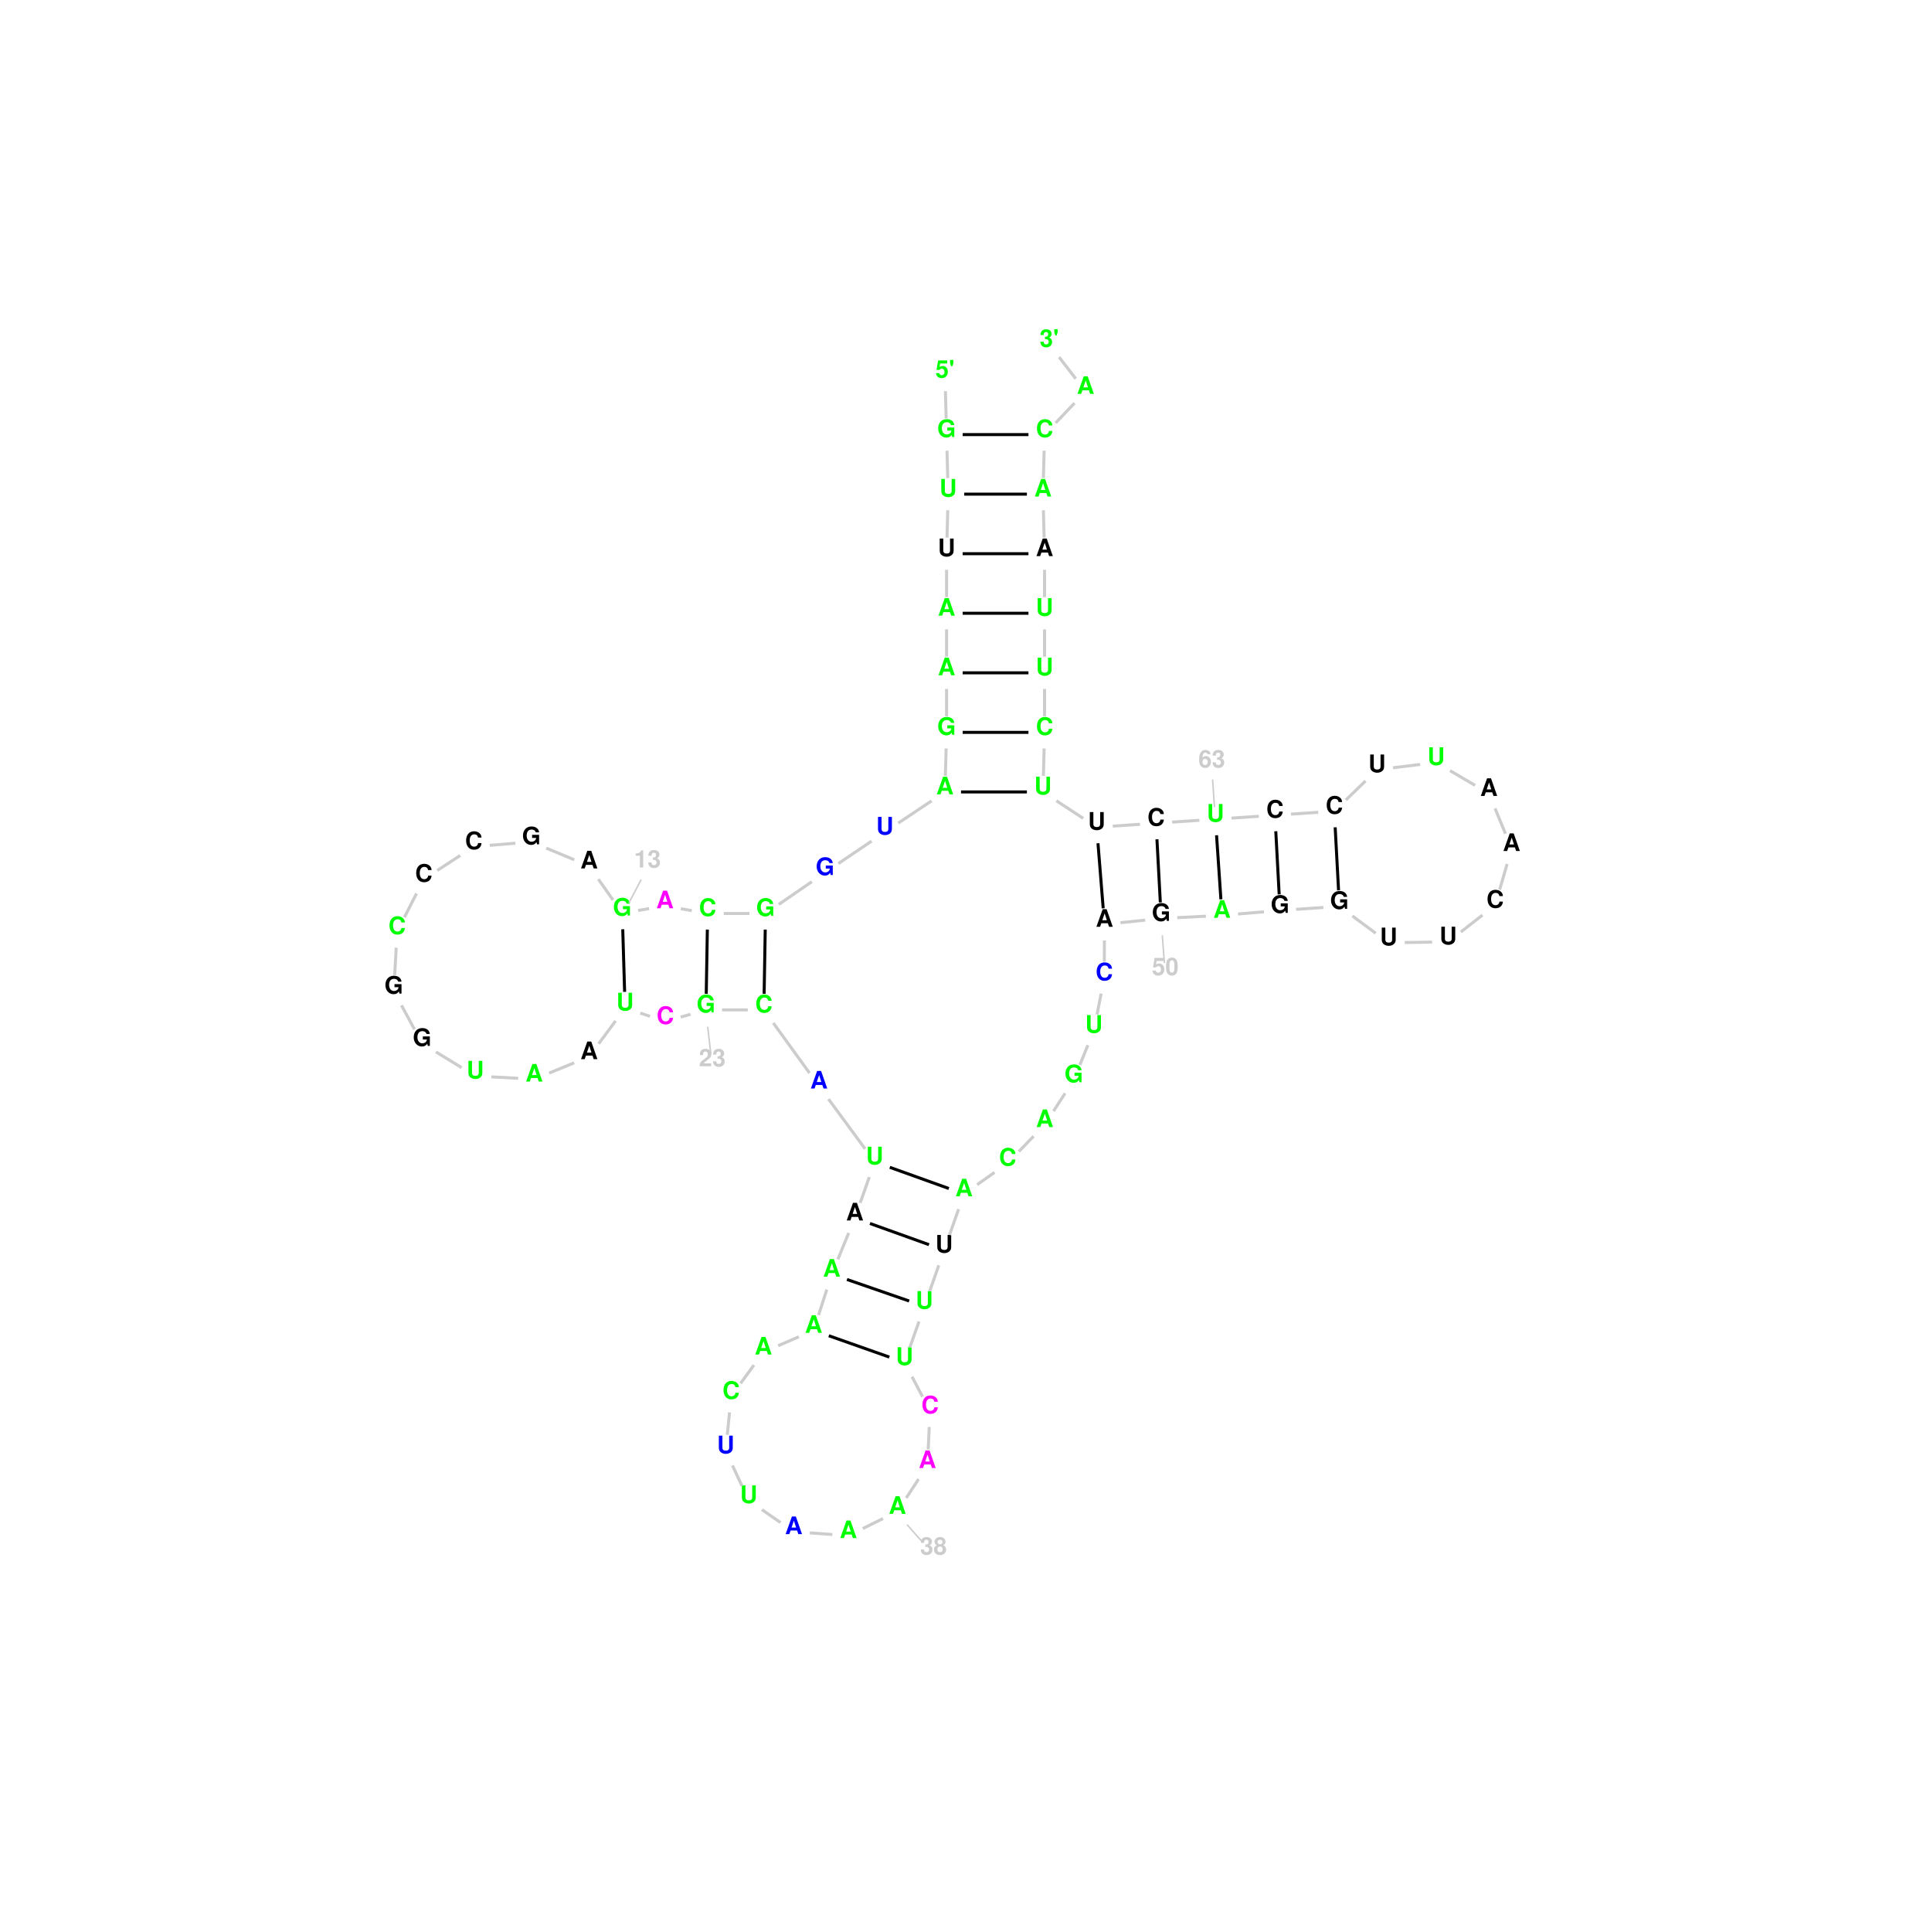
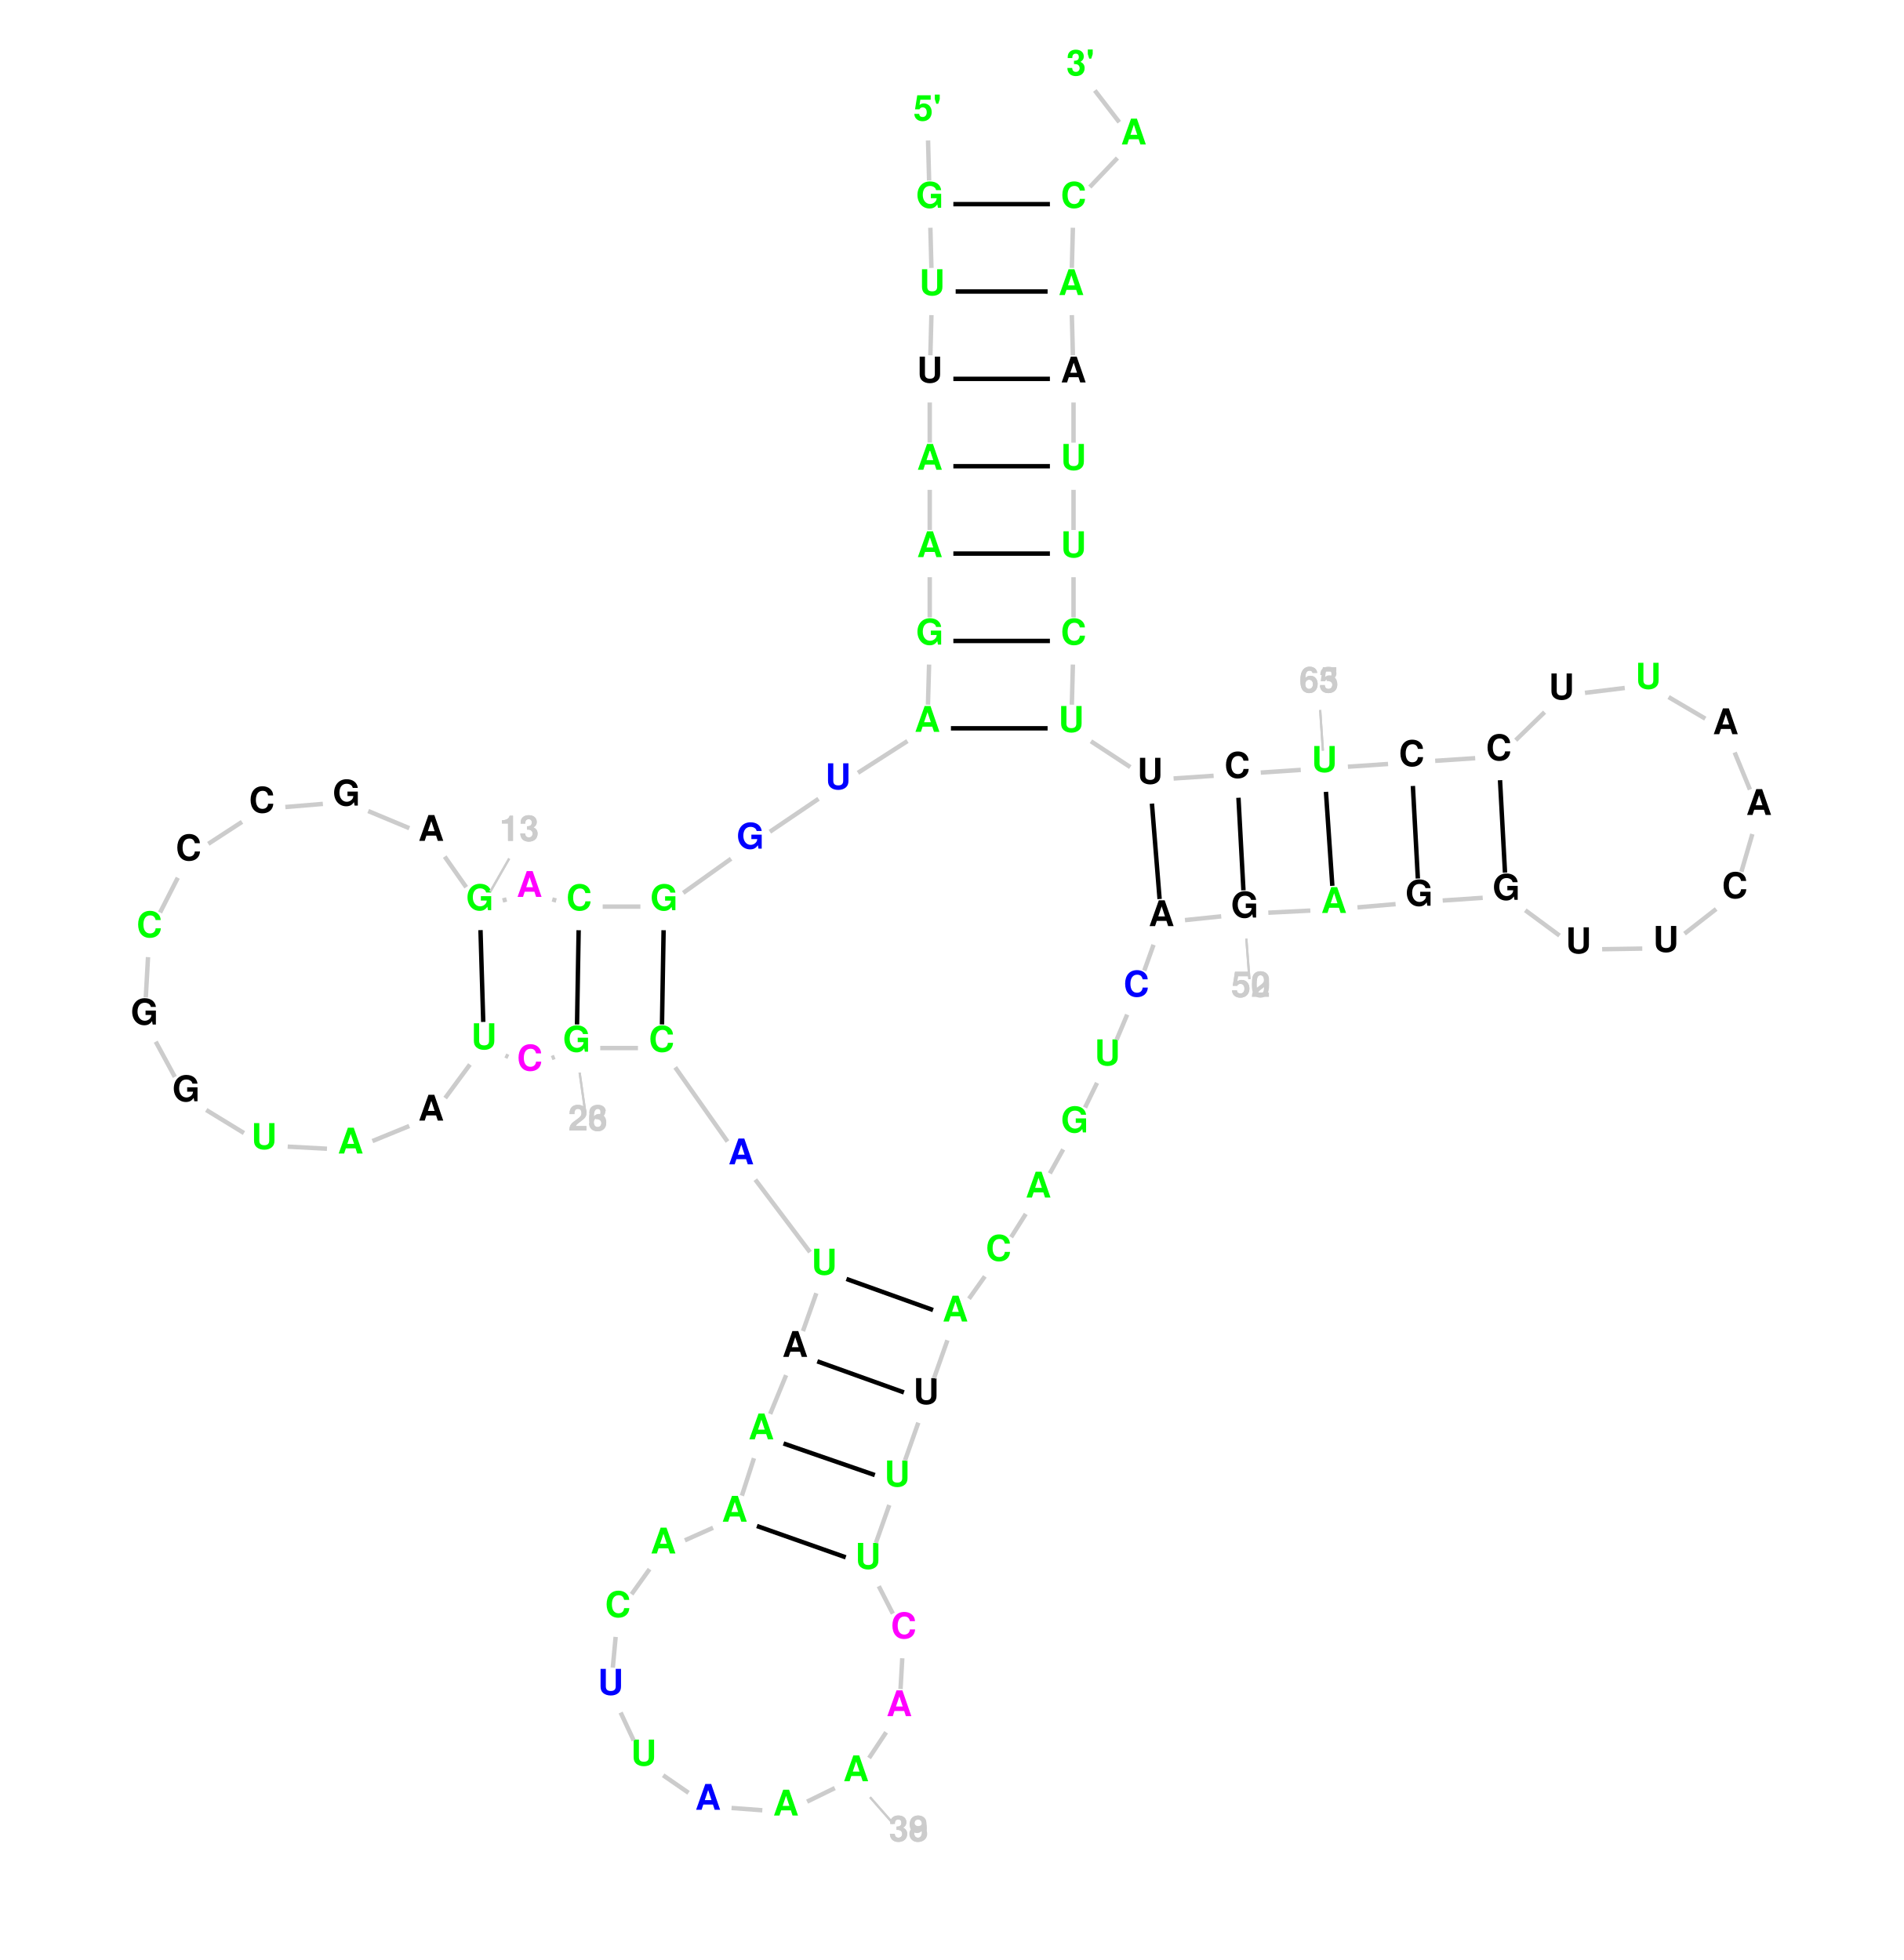
- <svg xmlns="http://www.w3.org/2000/svg" width="241.928" height="245.244" style="font-size: 3.065px; font-weight: bold; font-family: Helvetica; ">
+ <svg xmlns="http://www.w3.org/2000/svg" width="658.713" height="678.453">
  <g>
    <style type="text/css">


- text.red {fill: rgb(255, 0, 255); }
- text.green {fill: rgb(0, 255, 0); }
- text.blue {fill: rgb(0, 0, 255); }
- text.black {fill: rgb(0, 0, 0); }
- text.gray {fill: rgb(204, 204, 204); }
- text.brown {fill: rgb(211.65, 104.55, 30.6); }
- text {fill: rgb(0, 0, 0); text-anchor: middle; alignment-baseline: middle; }
circle.red {stroke: rgb(255, 0, 255); fill: none; }
circle.green {stroke: rgb(0, 255, 0); fill: none; }
circle.blue {stroke: rgb(0, 0, 255); fill: none; }
circle.black {stroke: rgb(0, 0, 0); fill: none; }
circle.gray {stroke: rgb(204, 204, 204); fill: none; }
circle.brown {stroke: rgb(211.65, 104.55, 30.6); fill: none; }
- line.red {stroke: rgb(255, 0, 255); stroke-width: 0.383; }
- line.green {stroke: rgb(0, 255, 0); stroke-width: 0.383; }
- line.blue {stroke: rgb(0, 0, 255); stroke-width: 0.383; }
- line.black {stroke: rgb(0, 0, 0); stroke-width: 0.383; }
- line.gray {stroke: rgb(204, 204, 204); stroke-width: 0.383; }
- line.brown {stroke: rgb(211.65, 104.55, 30.6); stroke-width: 0.383; }
+ line.red {stroke: rgb(255, 0, 255); stroke-width: 1.532; }
+ line.green {stroke: rgb(0, 255, 0); stroke-width: 1.532; }
+ line.blue {stroke: rgb(0, 0, 255); stroke-width: 1.532; }
+ line.black {stroke: rgb(0, 0, 0); stroke-width: 1.532; }
+ line.gray {stroke: rgb(204, 204, 204); stroke-width: 1.532; }
+ line.brown {stroke: rgb(211.65, 104.55, 30.6); stroke-width: 1.532; }
line {stroke: rgb(0, 0, 0); }
- text.numbering-label {fill: rgb(204, 204, 204);}
- line.numbering-line {stroke: rgb(204, 204, 204); stroke-width: 0.192;}
- line.predicted {stroke: rgb(0, 0, 0); stroke-dasharray: 2}
- .sequential {visibility:hidden}
- polyline {fill:none; stroke-linejoin:round; }
- .pseudoknot_segment1 {stroke-linecap:round; stroke-opacity: 0.4; stroke-width:3.065px}
- .pseudoknot_segment2 {stroke-linecap:round; stroke-opacity: 0.4; stroke-width:3.065px}
- .pseudoknot_connection {stroke-linecap:round; stroke-opacity: 0.2; stroke-width:1.5}
+ text.red {fill: rgb(255, 0, 255); font-size: 12.26px; font-weight: bold; font-family: Helvetica; }
+ text.green {fill: rgb(0, 255, 0); font-size: 12.26px; font-weight: bold; font-family: Helvetica; }
+ text.blue {fill: rgb(0, 0, 255); font-size: 12.26px; font-weight: bold; font-family: Helvetica; }
+ text.black {fill: rgb(0, 0, 0); font-size: 12.26px; font-weight: bold; font-family: Helvetica; }
+ text.gray {fill: rgb(204, 204, 204); font-size: 12.26px; font-weight: bold; font-family: Helvetica; }
+ text.brown {fill: rgb(211.65, 104.55, 30.6); font-size: 12.26px; font-weight: bold; font-family: Helvetica; }
+ text {fill: rgb(0, 0, 0); font-size: 12.26px; font-weight: bold; font-family: Helvetica; text-anchor: middle; alignment-baseline: middle; }
+ 
+ .pseudoknot_connection{stroke-linecap: round; stroke-opacity: 0.2; stroke-width: 1.5; }
+ .pseudoknot_segment1{stroke-linecap: round; stroke-opacity: 0.4; stroke-width: 12.26; }
+ .pseudoknot_segment2{stroke-linecap: round; stroke-opacity: 0.4; stroke-width: 12.26; }
+ line.numbering-line{stroke: rgb(204, 204, 204); stroke-width: 0.766; }
+ line.predicted{stroke: rgb(0, 0, 0); stroke-dasharray: 2; }
+ polyline{fill: none; stroke-linejoin: round; }
+ sequential{visibility: hidden; }
+ text.numbering-label{fill: rgb(204, 204, 204); }

</style>
  </g>
  <g>
-     <text x="119.988" y="47.921" class="green">5'</text>
-   </g>
-   <g>
-     <text x="120.188" y="55.473" class="green">G</text>
-   </g>
-   <g>
-     <line x1="122.231" y1="55.166" x2="130.585" y2="55.166" class="black" />
-   </g>
-   <g>
-     <text x="120.388" y="63.033" class="green">U</text>
-   </g>
-   <g>
-     <line x1="122.431" y1="62.726" x2="130.385" y2="62.726" class="black" />
-   </g>
-   <g>
-     <text x="120.188" y="70.593" class="black">U</text>
-   </g>
-   <g>
-     <line x1="122.231" y1="70.286" x2="130.585" y2="70.286" class="black" />
-   </g>
-   <g>
-     <text x="120.188" y="78.153" class="green">A</text>
-   </g>
-   <g>
-     <line x1="122.231" y1="77.846" x2="130.585" y2="77.846" class="black" />
-   </g>
-   <g>
-     <text x="120.188" y="85.713" class="green">A</text>
-   </g>
-   <g>
-     <line x1="122.231" y1="85.406" x2="130.585" y2="85.406" class="black" />
-   </g>
-   <g>
-     <text x="120.188" y="93.273" class="green">G</text>
-   </g>
-   <g>
-     <line x1="122.231" y1="92.966" x2="130.585" y2="92.966" class="black" />
-   </g>
-   <g>
-     <text x="119.978" y="100.833" class="green">A</text>
-   </g>
-   <g>
-     <line x1="122.021" y1="100.526" x2="130.385" y2="100.526" class="black" />
-   </g>
-   <g>
-     <text x="112.353" y="105.929" class="blue">U</text>
-   </g>
-   <g>
-     <text x="104.759" y="111.072" class="blue">G</text>
-   </g>
-   <g>
-     <text x="97.198" y="116.263" class="green">G</text>
-   </g>
-   <g>
-     <line x1="97.163" y1="117.999" x2="97.023" y2="126.153" class="black" />
-   </g>
-   <g>
-     <text x="89.848" y="116.263" class="green">C</text>
-   </g>
-   <g>
-     <line x1="89.813" y1="117.999" x2="89.673" y2="126.153" class="black" />
-   </g>
-   <g>
-     <text x="84.432" y="115.294" class="red">A</text>
-   </g>
-   <g>
-     <text x="79.01" y="116.224" class="green">G</text>
-   </g>
-   <g>
-     <line x1="79.071" y1="117.96" x2="79.309" y2="125.905" class="black" />
-   </g>
-   <g>
-     <text x="82.217" y="110.119" class="numbering-label sequential">13</text>
-   </g>
-   <g>
-     <text x="82.217" y="110.119" class="numbering-label template">13</text>
-   </g>
-   <g>
-     <line x1="79.865" y1="114.596" x2="81.412" y2="111.651" class="numbering-line sequential" />
-   </g>
-   <g>
-     <line x1="79.865" y1="114.596" x2="81.412" y2="111.651" class="numbering-line template" />
-   </g>
-   <g>
-     <text x="74.8" y="110.234" class="black">A</text>
-   </g>
-   <g>
-     <text x="67.47" y="107.174" class="black">G</text>
-   </g>
-   <g>
-     <text x="60.15" y="107.784" class="black">C</text>
-   </g>
-   <g>
-     <text x="53.81" y="111.914" class="black">C</text>
-   </g>
-   <g>
-     <text x="50.42" y="118.564" class="green">C</text>
-   </g>
-   <g>
-     <text x="50" y="126.124" class="black">G</text>
-   </g>
-   <g>
-     <text x="53.6" y="132.764" class="black">G</text>
-   </g>
-   <g>
-     <text x="60.35" y="136.894" class="green">U</text>
-   </g>
-   <g>
-     <text x="67.83" y="137.294" class="green">A</text>
-   </g>
-   <g>
-     <text x="74.8" y="134.444" class="black">A</text>
-   </g>
-   <g>
-     <text x="79.37" y="128.254" class="green">U</text>
-   </g>
-   <g>
-     <text x="84.465" y="129.967" class="red">C</text>
-   </g>
-   <g>
-     <text x="89.638" y="128.503" class="green">G</text>
-   </g>
-   <g>
-     <text x="90.439" y="135.352" class="numbering-label sequential">26</text>
-   </g>
-   <g>
-     <text x="90.439" y="135.352" class="numbering-label template">23</text>
-   </g>
-   <g>
-     <line x1="89.852" y1="130.329" x2="90.26" y2="133.82" class="numbering-line sequential" />
-   </g>
-   <g>
-     <line x1="89.852" y1="130.329" x2="90.26" y2="133.82" class="numbering-line template" />
-   </g>
-   <g>
-     <text x="96.988" y="128.503" class="green">C</text>
-   </g>
-   <g>
-     <text x="103.984" y="138.176" class="blue">A</text>
-   </g>
-   <g>
-     <text x="111.058" y="147.793" class="green">U</text>
-   </g>
-   <g>
-     <line x1="112.981" y1="148.176" x2="120.475" y2="150.866" class="black" />
-   </g>
-   <g>
-     <text x="108.538" y="154.923" class="black">A</text>
-   </g>
-   <g>
-     <line x1="110.461" y1="155.306" x2="117.955" y2="157.996" class="black" />
-   </g>
-   <g>
-     <text x="105.608" y="162.053" class="green">A</text>
-   </g>
-   <g>
-     <line x1="107.539" y1="162.414" x2="115.437" y2="165.148" class="black" />
-   </g>
-   <g>
-     <text x="103.308" y="169.183" class="green">A</text>
-   </g>
-   <g>
-     <line x1="105.235" y1="169.556" x2="112.921" y2="172.267" class="black" />
-   </g>
-   <g>
-     <text x="96.928" y="171.942" class="green">A</text>
-   </g>
-   <g>
-     <text x="92.829" y="177.556" class="green">C</text>
-   </g>
-   <g>
-     <text x="92.146" y="184.474" class="blue">U</text>
-   </g>
-   <g>
-     <text x="95.066" y="190.782" class="green">U</text>
-   </g>
-   <g>
-     <text x="100.783" y="194.736" class="blue">A</text>
-   </g>
-   <g>
-     <text x="107.716" y="195.244" class="green">A</text>
-   </g>
-   <g>
-     <text x="113.948" y="192.163" class="green">A</text>
-   </g>
-   <g>
-     <text x="118.521" y="197.325" class="numbering-label sequential">39</text>
-   </g>
-   <g>
-     <text x="118.521" y="197.325" class="numbering-label template">38</text>
-   </g>
-   <g>
-     <line x1="115.167" y1="193.54" x2="117.163" y2="195.792" class="numbering-line sequential" />
-   </g>
-   <g>
-     <line x1="115.167" y1="193.54" x2="117.163" y2="195.792" class="numbering-line template" />
-   </g>
-   <g>
-     <text x="117.755" y="186.347" class="red">A</text>
-   </g>
-   <g>
-     <text x="118.086" y="179.404" class="red">C</text>
-   </g>
-   <g>
-     <text x="114.848" y="173.253" class="green">U</text>
-   </g>
-   <g>
-     <text x="117.368" y="166.123" class="green">U</text>
-   </g>
-   <g>
-     <text x="119.878" y="158.993" class="black">U</text>
-   </g>
-   <g>
-     <text x="122.398" y="151.863" class="green">A</text>
-   </g>
-   <g>
-     <text x="127.944" y="147.954" class="green">C</text>
-   </g>
-   <g>
-     <text x="132.65" y="143.065" class="green">A</text>
-   </g>
-   <g>
-     <text x="136.345" y="137.374" class="green">G</text>
-   </g>
-   <g>
-     <text x="138.896" y="131.085" class="green">U</text>
-   </g>
-   <g>
-     <text x="140.209" y="124.428" class="blue">C</text>
-   </g>
-   <g>
-     <text x="140.238" y="117.643" class="black">A</text>
-   </g>
-   <g>
-     <line x1="140.074" y1="115.299" x2="139.411" y2="107.043" class="black" />
-   </g>
-   <g>
-     <text x="147.438" y="116.893" class="black">G</text>
-   </g>
-   <g>
-     <line x1="147.328" y1="114.546" x2="146.898" y2="106.537" class="black" />
-   </g>
-   <g>
-     <text x="147.963" y="123.769" class="numbering-label sequential">52</text>
-   </g>
-   <g>
-     <text x="147.963" y="123.769" class="numbering-label template">50</text>
-   </g>
-   <g>
-     <line x1="147.578" y1="118.726" x2="147.846" y2="122.236" class="numbering-line sequential" />
-   </g>
-   <g>
-     <line x1="147.578" y1="118.726" x2="147.846" y2="122.236" class="numbering-line template" />
-   </g>
-   <g>
-     <text x="155.158" y="116.503" class="green">A</text>
-   </g>
-   <g>
-     <line x1="155.019" y1="114.158" x2="154.467" y2="106.025" class="black" />
-   </g>
-   <g>
-     <text x="162.528" y="115.873" class="black">G</text>
-   </g>
-   <g>
-     <line x1="162.418" y1="113.526" x2="161.988" y2="105.517" class="black" />
-   </g>
-   <g>
-     <text x="170.068" y="115.363" class="black">G</text>
-   </g>
-   <g>
-     <line x1="169.958" y1="113.016" x2="169.528" y2="105.017" class="black" />
-   </g>
-   <g>
-     <text x="176.318" y="119.983" class="black">U</text>
-   </g>
-   <g>
-     <text x="183.878" y="119.863" class="black">U</text>
-   </g>
-   <g>
-     <text x="189.838" y="115.213" class="black">C</text>
-   </g>
-   <g>
-     <text x="191.928" y="108.023" class="black">A</text>
-   </g>
-   <g>
-     <text x="189.048" y="101.033" class="black">A</text>
-   </g>
-   <g>
-     <text x="182.348" y="97.093" class="green">U</text>
-   </g>
-   <g>
-     <text x="174.848" y="98.013" class="black">U</text>
-   </g>
-   <g>
-     <text x="169.418" y="103.283" class="black">C</text>
-   </g>
-   <g>
-     <text x="161.878" y="103.783" class="black">C</text>
-   </g>
-   <g>
-     <text x="154.328" y="104.293" class="green">U</text>
-   </g>
-   <g>
-     <text x="153.863" y="97.412" class="numbering-label sequential">65</text>
-   </g>
-   <g>
-     <text x="153.863" y="97.412" class="numbering-label template">63</text>
-   </g>
-   <g>
-     <line x1="154.204" y1="102.458" x2="153.966" y2="98.945" class="numbering-line sequential" />
-   </g>
-   <g>
-     <line x1="154.204" y1="102.458" x2="153.966" y2="98.945" class="numbering-line template" />
-   </g>
-   <g>
-     <text x="146.788" y="104.803" class="black">C</text>
-   </g>
-   <g>
-     <text x="139.248" y="105.313" class="black">U</text>
-   </g>
-   <g>
-     <text x="132.428" y="100.833" class="green">U</text>
-   </g>
-   <g>
-     <text x="132.628" y="93.273" class="green">C</text>
-   </g>
-   <g>
-     <text x="132.628" y="85.713" class="green">U</text>
-   </g>
-   <g>
-     <text x="132.628" y="78.153" class="green">U</text>
-   </g>
-   <g>
-     <text x="132.628" y="70.593" class="black">A</text>
-   </g>
-   <g>
-     <text x="132.428" y="63.033" class="green">A</text>
-   </g>
-   <g>
-     <text x="132.628" y="55.473" class="green">C</text>
-   </g>
-   <g>
-     <text x="137.835" y="50" class="green">A</text>
-   </g>
-   <g>
-     <text x="133.223" y="44.017" class="green">3'</text>
-   </g>
-   <g>
-     <line x1="120.042" y1="49.657" x2="120.134" y2="53.124" class="gray" />
-   </g>
-   <g>
-     <line x1="120.242" y1="57.209" x2="120.334" y2="60.684" class="gray" />
-   </g>
-   <g>
-     <line x1="120.334" y1="64.769" x2="120.242" y2="68.244" class="gray" />
-   </g>
-   <g>
-     <line x1="120.188" y1="72.329" x2="120.188" y2="75.803" class="gray" />
-   </g>
-   <g>
-     <line x1="120.188" y1="79.889" x2="120.188" y2="83.363" class="gray" />
-   </g>
-   <g>
-     <line x1="120.188" y1="87.45" x2="120.188" y2="90.923" class="gray" />
-   </g>
-   <g>
-     <line x1="120.131" y1="95.009" x2="120.035" y2="98.484" class="gray" />
-   </g>
-   <g>
-     <line x1="118.279" y1="101.662" x2="114.052" y2="104.487" class="gray" />
-   </g>
-   <g>
-     <line x1="110.661" y1="106.768" x2="106.451" y2="109.62" class="gray" />
-   </g>
-   <g>
-     <line x1="103.075" y1="111.922" x2="98.883" y2="114.8" class="gray" />
-   </g>
-   <g>
-     <line x1="95.155" y1="115.956" x2="91.891" y2="115.956" class="gray" />
-   </g>
-   <g>
-     <line x1="87.837" y1="115.597" x2="86.444" y2="115.347" class="gray" />
-   </g>
-   <g>
-     <line x1="82.418" y1="115.333" x2="81.024" y2="115.572" class="gray" />
-   </g>
-   <g>
-     <line x1="77.835" y1="114.245" x2="75.975" y2="111.599" class="gray" />
-   </g>
-   <g>
-     <line x1="72.914" y1="109.14" x2="69.356" y2="107.654" class="gray" />
-   </g>
-   <g>
-     <line x1="65.434" y1="107.037" x2="62.186" y2="107.307" class="gray" />
-   </g>
-   <g>
-     <line x1="58.438" y1="108.592" x2="55.522" y2="110.492" class="gray" />
-   </g>
-   <g>
-     <line x1="52.882" y1="113.428" x2="51.348" y2="116.437" class="gray" />
-   </g>
-   <g>
-     <line x1="50.307" y1="120.297" x2="50.113" y2="123.777" class="gray" />
-   </g>
-   <g>
-     <line x1="50.974" y1="127.613" x2="52.626" y2="130.661" class="gray" />
-   </g>
-   <g>
-     <line x1="55.343" y1="133.524" x2="58.607" y2="135.521" class="gray" />
-   </g>
-   <g>
-     <line x1="62.39" y1="136.696" x2="65.79" y2="136.878" class="gray" />
-   </g>
-   <g>
-     <line x1="69.721" y1="136.214" x2="72.909" y2="134.911" class="gray" />
-   </g>
-   <g>
-     <line x1="76.014" y1="132.493" x2="78.156" y2="129.591" class="gray" />
-   </g>
-   <g>
-     <line x1="81.307" y1="128.599" x2="82.529" y2="129.01" class="gray" />
-   </g>
-   <g>
-     <line x1="86.431" y1="129.104" x2="87.672" y2="128.753" class="gray" />
-   </g>
-   <g>
-     <line x1="91.681" y1="128.196" x2="94.945" y2="128.196" class="gray" />
-   </g>
-   <g>
-     <line x1="98.185" y1="129.852" x2="102.787" y2="136.214" class="gray" />
-   </g>
-   <g>
-     <line x1="105.195" y1="139.515" x2="109.847" y2="145.84" class="gray" />
-   </g>
-   <g>
-     <line x1="110.377" y1="149.413" x2="109.219" y2="152.69" class="gray" />
-   </g>
-   <g>
-     <line x1="107.761" y1="156.506" x2="106.385" y2="159.856" class="gray" />
-   </g>
-   <g>
-     <line x1="104.981" y1="163.691" x2="103.935" y2="166.932" class="gray" />
-   </g>
-   <g>
-     <line x1="101.432" y1="169.687" x2="98.803" y2="170.824" class="gray" />
-   </g>
-   <g>
-     <line x1="95.723" y1="173.286" x2="94.034" y2="175.599" class="gray" />
-   </g>
-   <g>
-     <line x1="92.628" y1="179.283" x2="92.347" y2="182.134" class="gray" />
-   </g>
-   <g>
-     <line x1="93.004" y1="186.022" x2="94.208" y2="188.621" class="gray" />
-   </g>
-   <g>
-     <line x1="96.747" y1="191.638" x2="99.103" y2="193.268" class="gray" />
-   </g>
-   <g>
-     <line x1="102.821" y1="194.579" x2="105.678" y2="194.788" class="gray" />
-   </g>
-   <g>
-     <line x1="109.548" y1="194.032" x2="112.116" y2="192.762" class="gray" />
-   </g>
-   <g>
-     <line x1="115.067" y1="190.147" x2="116.636" y2="187.75" class="gray" />
-   </g>
-   <g>
-     <line x1="117.852" y1="184" x2="117.989" y2="181.138" class="gray" />
-   </g>
-   <g>
-     <line x1="117.134" y1="177.289" x2="115.8" y2="174.754" class="gray" />
-   </g>
-   <g>
-     <line x1="115.529" y1="171.02" x2="116.687" y2="167.743" class="gray" />
-   </g>
-   <g>
-     <line x1="118.046" y1="163.889" x2="119.199" y2="160.614" class="gray" />
-   </g>
-   <g>
-     <line x1="120.559" y1="156.76" x2="121.717" y2="153.483" class="gray" />
-   </g>
-   <g>
-     <line x1="124.068" y1="150.379" x2="126.274" y2="148.824" class="gray" />
-   </g>
-   <g>
-     <line x1="129.362" y1="146.175" x2="131.233" y2="144.231" class="gray" />
-   </g>
-   <g>
-     <line x1="133.763" y1="141.045" x2="135.233" y2="138.781" class="gray" />
-   </g>
-   <g>
-     <line x1="137.113" y1="135.174" x2="138.128" y2="132.673" class="gray" />
-   </g>
-   <g>
-     <line x1="139.291" y1="128.774" x2="139.814" y2="126.126" class="gray" />
-   </g>
-   <g>
-     <line x1="140.218" y1="122.078" x2="140.229" y2="119.379" class="gray" />
-   </g>
-   <g>
-     <line x1="142.27" y1="117.124" x2="145.406" y2="116.798" class="gray" />
-   </g>
-   <g>
-     <line x1="149.479" y1="116.483" x2="153.117" y2="116.299" class="gray" />
-   </g>
-   <g>
-     <line x1="157.194" y1="116.022" x2="160.492" y2="115.74" class="gray" />
-   </g>
-   <g>
-     <line x1="164.567" y1="115.428" x2="168.029" y2="115.194" class="gray" />
-   </g>
-   <g>
-     <line x1="171.711" y1="116.271" x2="174.675" y2="118.462" class="gray" />
-   </g>
-   <g>
-     <line x1="178.361" y1="119.644" x2="181.835" y2="119.589" class="gray" />
-   </g>
-   <g>
-     <line x1="185.489" y1="118.299" x2="188.227" y2="116.163" class="gray" />
-   </g>
-   <g>
-     <line x1="190.408" y1="112.944" x2="191.358" y2="109.678" class="gray" />
-   </g>
-   <g>
-     <line x1="191.15" y1="105.827" x2="189.826" y2="102.615" class="gray" />
-   </g>
-   <g>
-     <line x1="187.287" y1="99.69" x2="184.109" y2="97.822" class="gray" />
-   </g>
-   <g>
-     <line x1="180.32" y1="97.035" x2="176.876" y2="97.457" class="gray" />
-   </g>
-   <g>
-     <line x1="173.382" y1="99.129" x2="170.884" y2="101.553" class="gray" />
-   </g>
-   <g>
-     <line x1="167.379" y1="103.111" x2="163.917" y2="103.341" class="gray" />
-   </g>
-   <g>
-     <line x1="159.839" y1="103.614" x2="156.367" y2="103.848" class="gray" />
-   </g>
-   <g>
-     <line x1="152.289" y1="104.124" x2="148.827" y2="104.358" class="gray" />
-   </g>
-   <g>
-     <line x1="144.749" y1="104.634" x2="141.287" y2="104.868" class="gray" />
-   </g>
-   <g>
-     <line x1="137.54" y1="103.884" x2="134.136" y2="101.648" class="gray" />
-   </g>
-   <g>
-     <line x1="132.482" y1="98.484" x2="132.574" y2="95.009" class="gray" />
-   </g>
-   <g>
-     <line x1="132.628" y1="90.923" x2="132.628" y2="87.45" class="gray" />
-   </g>
-   <g>
-     <line x1="132.628" y1="83.363" x2="132.628" y2="79.889" class="gray" />
-   </g>
-   <g>
-     <line x1="132.628" y1="75.803" x2="132.628" y2="72.329" class="gray" />
-   </g>
-   <g>
-     <line x1="132.574" y1="68.244" x2="132.482" y2="64.769" class="gray" />
-   </g>
-   <g>
-     <line x1="132.482" y1="60.684" x2="132.574" y2="57.209" class="gray" />
-   </g>
-   <g>
-     <line x1="134.036" y1="53.686" x2="136.426" y2="51.174" class="gray" />
-   </g>
-   <g>
-     <line x1="136.587" y1="48.075" x2="134.47" y2="45.329" class="gray" />
+     <text x="320.954" y="41.685" class="green">5'</text>
+   </g>
+   <g>
+     <text x="321.753" y="71.891" class="green">G</text>
+   </g>
+   <g>
+     <line x1="329.926" y1="70.665" x2="363.339" y2="70.665" class="black" />
+   </g>
+   <g>
+     <text x="322.553" y="102.131" class="green">U</text>
+   </g>
+   <g>
+     <line x1="330.726" y1="100.905" x2="362.539" y2="100.905" class="black" />
+   </g>
+   <g>
+     <text x="321.753" y="132.371" class="black">U</text>
+   </g>
+   <g>
+     <line x1="329.926" y1="131.145" x2="363.339" y2="131.145" class="black" />
+   </g>
+   <g>
+     <text x="321.753" y="162.611" class="green">A</text>
+   </g>
+   <g>
+     <line x1="329.926" y1="161.385" x2="363.339" y2="161.385" class="black" />
+   </g>
+   <g>
+     <text x="321.753" y="192.851" class="green">A</text>
+   </g>
+   <g>
+     <line x1="329.926" y1="191.625" x2="363.339" y2="191.625" class="black" />
+   </g>
+   <g>
+     <text x="321.753" y="223.091" class="green">G</text>
+   </g>
+   <g>
+     <line x1="329.926" y1="221.865" x2="363.339" y2="221.865" class="black" />
+   </g>
+   <g>
+     <text x="320.913" y="253.331" class="green">A</text>
+   </g>
+   <g>
+     <line x1="329.086" y1="252.105" x2="362.539" y2="252.105" class="black" />
+   </g>
+   <g>
+     <text x="290.034" y="273.152" class="blue">U</text>
+   </g>
+   <g>
+     <text x="259.655" y="293.729" class="blue">G</text>
+   </g>
+   <g>
+     <text x="229.793" y="315.051" class="green">G</text>
+   </g>
+   <g>
+     <line x1="229.652" y1="321.997" x2="229.093" y2="354.613" class="black" />
+   </g>
+   <g>
+     <text x="200.393" y="315.051" class="green">C</text>
+   </g>
+   <g>
+     <line x1="200.252" y1="321.997" x2="199.693" y2="354.613" class="black" />
+   </g>
+   <g>
+     <text x="183.221" y="310.465" class="red">A</text>
+   </g>
+   <g>
+     <text x="166.04" y="315.017" class="green">G</text>
+   </g>
+   <g>
+     <line x1="166.284" y1="321.961" x2="167.236" y2="353.742" class="black" />
+   </g>
+   <g>
+     <text x="179.708" y="291.057" class="numbering-label sequential">13</text>
+   </g>
+   <g>
+     <text x="179.708" y="291.057" class="numbering-label template">13</text>
+   </g>
+   <g>
+     <line x1="169.685" y1="308.628" x2="176.212" y2="297.187" class="numbering-line sequential" />
+   </g>
+   <g>
+     <line x1="169.685" y1="308.628" x2="176.212" y2="297.187" class="numbering-line template" />
+   </g>
+   <g>
+     <text x="149.2" y="291.057" class="black">A</text>
+   </g>
+   <g>
+     <text x="119.88" y="278.817" class="black">G</text>
+   </g>
+   <g>
+     <text x="90.6" y="281.257" class="black">C</text>
+   </g>
+   <g>
+     <text x="65.24" y="297.777" class="black">C</text>
+   </g>
+   <g>
+     <text x="51.68" y="324.377" class="green">C</text>
+   </g>
+   <g>
+     <text x="50" y="354.617" class="black">G</text>
+   </g>
+   <g>
+     <text x="64.4" y="381.177" class="black">G</text>
+   </g>
+   <g>
+     <text x="91.4" y="397.697" class="green">U</text>
+   </g>
+   <g>
+     <text x="121.32" y="399.297" class="green">A</text>
+   </g>
+   <g>
+     <text x="149.2" y="387.897" class="black">A</text>
+   </g>
+   <g>
+     <text x="167.48" y="363.137" class="green">U</text>
+   </g>
+   <g>
+     <text x="183.327" y="370.534" class="red">C</text>
+   </g>
+   <g>
+     <text x="199.553" y="364.011" class="green">G</text>
+   </g>
+   <g>
+     <text x="203.457" y="391.318" class="numbering-label sequential">26</text>
+   </g>
+   <g>
+     <text x="203.457" y="391.318" class="numbering-label template">23</text>
+   </g>
+   <g>
+     <line x1="200.594" y1="371.293" x2="202.58" y2="385.188" class="numbering-line sequential" />
+   </g>
+   <g>
+     <line x1="200.594" y1="371.293" x2="202.58" y2="385.188" class="numbering-line template" />
+   </g>
+   <g>
+     <text x="228.953" y="364.011" class="green">C</text>
+   </g>
+   <g>
+     <text x="256.473" y="403.043" class="blue">A</text>
+   </g>
+   <g>
+     <text x="285.233" y="441.171" class="green">U</text>
+   </g>
+   <g>
+     <line x1="292.925" y1="442.706" x2="322.9" y2="453.464" class="black" />
+   </g>
+   <g>
+     <text x="275.153" y="469.691" class="black">A</text>
+   </g>
+   <g>
+     <line x1="282.845" y1="471.226" x2="312.82" y2="481.984" class="black" />
+   </g>
+   <g>
+     <text x="263.433" y="498.211" class="green">A</text>
+   </g>
+   <g>
+     <line x1="271.156" y1="499.658" x2="302.749" y2="510.592" class="black" />
+   </g>
+   <g>
+     <text x="254.233" y="526.731" class="green">A</text>
+   </g>
+   <g>
+     <line x1="261.941" y1="528.223" x2="292.685" y2="539.066" class="black" />
+   </g>
+   <g>
+     <text x="229.549" y="537.738" class="green">A</text>
+   </g>
+   <g>
+     <text x="213.808" y="559.707" class="green">C</text>
+   </g>
+   <g>
+     <text x="211.32" y="586.619" class="blue">U</text>
+   </g>
+   <g>
+     <text x="222.768" y="611.101" class="green">U</text>
+   </g>
+   <g>
+     <text x="245.015" y="626.448" class="blue">A</text>
+   </g>
+   <g>
+     <text x="271.967" y="628.453" class="green">A</text>
+   </g>
+   <g>
+     <text x="296.24" y="616.569" class="green">A</text>
+   </g>
+   <g>
+     <text x="314.431" y="637.307" class="numbering-label sequential">39</text>
+   </g>
+   <g>
+     <text x="314.431" y="637.307" class="numbering-label template">38</text>
+   </g>
+   <g>
+     <line x1="301.091" y1="622.099" x2="309.054" y2="631.177" class="numbering-line sequential" />
+   </g>
+   <g>
+     <line x1="301.091" y1="622.099" x2="309.054" y2="631.177" class="numbering-line template" />
+   </g>
+   <g>
+     <text x="311.186" y="594.051" class="red">A</text>
+   </g>
+   <g>
+     <text x="312.709" y="567.068" class="red">C</text>
+   </g>
+   <g>
+     <text x="300.393" y="543.011" class="green">U</text>
+   </g>
+   <g>
+     <text x="310.473" y="514.491" class="green">U</text>
+   </g>
+   <g>
+     <text x="320.513" y="485.971" class="black">U</text>
+   </g>
+   <g>
+     <text x="330.593" y="457.451" class="green">A</text>
+   </g>
+   <g>
+     <text x="345.557" y="436.384" class="green">C</text>
+   </g>
+   <g>
+     <text x="359.345" y="414.529" class="green">A</text>
+   </g>
+   <g>
+     <text x="371.914" y="391.952" class="green">G</text>
+   </g>
+   <g>
+     <text x="383.227" y="368.719" class="green">U</text>
+   </g>
+   <g>
+     <text x="393.25" y="344.902" class="blue">C</text>
+   </g>
+   <g>
+     <text x="401.953" y="320.571" class="black">A</text>
+   </g>
+   <g>
+     <line x1="401.298" y1="311.198" x2="398.647" y2="278.172" class="black" />
+   </g>
+   <g>
+     <text x="430.753" y="317.571" class="black">G</text>
+   </g>
+   <g>
+     <line x1="430.314" y1="308.183" x2="428.591" y2="276.146" class="black" />
+   </g>
+   <g>
+     <text x="432.854" y="345.075" class="numbering-label sequential">52</text>
+   </g>
+   <g>
+     <text x="432.854" y="345.075" class="numbering-label template">50</text>
+   </g>
+   <g>
+     <line x1="431.313" y1="324.905" x2="432.386" y2="338.945" class="numbering-line sequential" />
+   </g>
+   <g>
+     <line x1="431.313" y1="324.905" x2="432.386" y2="338.945" class="numbering-line template" />
+   </g>
+   <g>
+     <text x="461.633" y="316.011" class="green">A</text>
+   </g>
+   <g>
+     <line x1="461.078" y1="306.63" x2="458.867" y2="274.099" class="black" />
+   </g>
+   <g>
+     <text x="491.113" y="313.491" class="black">G</text>
+   </g>
+   <g>
+     <line x1="490.674" y1="304.103" x2="488.951" y2="272.066" class="black" />
+   </g>
+   <g>
+     <text x="521.273" y="311.451" class="black">G</text>
+   </g>
+   <g>
+     <line x1="520.833" y1="302.063" x2="519.112" y2="270.066" class="black" />
+   </g>
+   <g>
+     <text x="546.273" y="329.931" class="black">U</text>
+   </g>
+   <g>
+     <text x="576.513" y="329.451" class="black">U</text>
+   </g>
+   <g>
+     <text x="600.353" y="310.851" class="black">C</text>
+   </g>
+   <g>
+     <text x="608.713" y="282.091" class="black">A</text>
+   </g>
+   <g>
+     <text x="597.193" y="254.131" class="black">A</text>
+   </g>
+   <g>
+     <text x="570.393" y="238.371" class="green">U</text>
+   </g>
+   <g>
+     <text x="540.393" y="242.051" class="black">U</text>
+   </g>
+   <g>
+     <text x="518.673" y="263.131" class="black">C</text>
+   </g>
+   <g>
+     <text x="488.513" y="265.131" class="black">C</text>
+   </g>
+   <g>
+     <text x="458.313" y="267.171" class="green">U</text>
+   </g>
+   <g>
+     <text x="456.452" y="239.649" class="numbering-label sequential">65</text>
+   </g>
+   <g>
+     <text x="456.452" y="239.649" class="numbering-label template">63</text>
+   </g>
+   <g>
+     <line x1="457.817" y1="259.831" x2="456.867" y2="245.779" class="numbering-line sequential" />
+   </g>
+   <g>
+     <line x1="457.817" y1="259.831" x2="456.867" y2="245.779" class="numbering-line template" />
+   </g>
+   <g>
+     <text x="428.153" y="269.211" class="black">C</text>
+   </g>
+   <g>
+     <text x="397.993" y="271.251" class="black">U</text>
+   </g>
+   <g>
+     <text x="370.713" y="253.331" class="green">U</text>
+   </g>
+   <g>
+     <text x="371.513" y="223.091" class="green">C</text>
+   </g>
+   <g>
+     <text x="371.513" y="192.851" class="green">U</text>
+   </g>
+   <g>
+     <text x="371.513" y="162.611" class="green">U</text>
+   </g>
+   <g>
+     <text x="371.513" y="132.371" class="black">A</text>
+   </g>
+   <g>
+     <text x="370.713" y="102.131" class="green">A</text>
+   </g>
+   <g>
+     <text x="371.513" y="71.891" class="green">C</text>
+   </g>
+   <g>
+     <text x="392.34" y="50" class="green">A</text>
+   </g>
+   <g>
+     <text x="373.892" y="26.07" class="green">3'</text>
+   </g>
+   <g>
+     <line x1="321.17" y1="48.63" x2="321.536" y2="62.494" class="gray" />
+   </g>
+   <g>
+     <line x1="321.969" y1="78.835" x2="322.336" y2="92.734" class="gray" />
+   </g>
+   <g>
+     <line x1="322.336" y1="109.075" x2="321.969" y2="122.974" class="gray" />
+   </g>
+   <g>
+     <line x1="321.753" y1="139.318" x2="321.753" y2="153.211" class="gray" />
+   </g>
+   <g>
+     <line x1="321.753" y1="169.558" x2="321.753" y2="183.451" class="gray" />
+   </g>
+   <g>
+     <line x1="321.753" y1="199.798" x2="321.753" y2="213.691" class="gray" />
+   </g>
+   <g>
+     <line x1="321.526" y1="230.035" x2="321.14" y2="243.934" class="gray" />
+   </g>
+   <g>
+     <line x1="314.034" y1="256.52" x2="296.913" y2="267.511" class="gray" />
+   </g>
+   <g>
+     <line x1="283.267" y1="276.509" x2="266.422" y2="287.92" class="gray" />
+   </g>
+   <g>
+     <line x1="253.003" y1="297.253" x2="236.444" y2="309.075" class="gray" />
+   </g>
+   <g>
+     <line x1="221.619" y1="313.825" x2="208.566" y2="313.825" class="gray" />
+   </g>
+   <g>
+     <line x1="192.496" y1="311.716" x2="191.117" y2="311.348" class="gray" />
+   </g>
+   <g>
+     <line x1="175.32" y1="311.332" x2="173.941" y2="311.698" class="gray" />
+   </g>
+   <g>
+     <line x1="161.34" y1="307.105" x2="153.9" y2="296.518" class="gray" />
+   </g>
+   <g>
+     <line x1="141.658" y1="286.683" x2="127.422" y2="280.74" class="gray" />
+   </g>
+   <g>
+     <line x1="111.735" y1="278.27" x2="98.745" y2="279.353" class="gray" />
+   </g>
+   <g>
+     <line x1="83.752" y1="284.493" x2="72.088" y2="292.09" class="gray" />
+   </g>
+   <g>
+     <line x1="61.528" y1="303.833" x2="55.392" y2="315.87" class="gray" />
+   </g>
+   <g>
+     <line x1="51.227" y1="331.312" x2="50.453" y2="345.231" class="gray" />
+   </g>
+   <g>
+     <line x1="53.896" y1="360.577" x2="60.504" y2="372.766" class="gray" />
+   </g>
+   <g>
+     <line x1="71.372" y1="384.217" x2="84.428" y2="392.206" class="gray" />
+   </g>
+   <g>
+     <line x1="99.562" y1="396.908" x2="113.158" y2="397.635" class="gray" />
+   </g>
+   <g>
+     <line x1="128.885" y1="394.978" x2="141.635" y2="389.765" class="gray" />
+   </g>
+   <g>
+     <line x1="154.055" y1="380.096" x2="162.625" y2="368.487" class="gray" />
+   </g>
+   <g>
+     <line x1="174.886" y1="365.368" x2="175.921" y2="365.851" class="gray" />
+   </g>
+   <g>
+     <line x1="190.91" y1="366.259" x2="191.969" y2="365.833" class="gray" />
+   </g>
+   <g>
+     <line x1="207.726" y1="362.785" x2="220.779" y2="362.785" class="gray" />
+   </g>
+   <g>
+     <line x1="233.662" y1="369.465" x2="251.763" y2="395.137" class="gray" />
+   </g>
+   <g>
+     <line x1="261.394" y1="408.342" x2="280.311" y2="433.42" class="gray" />
+   </g>
+   <g>
+     <line x1="282.509" y1="447.651" x2="277.876" y2="460.758" class="gray" />
+   </g>
+   <g>
+     <line x1="272.046" y1="476.025" x2="266.539" y2="489.425" class="gray" />
+   </g>
+   <g>
+     <line x1="260.923" y1="504.763" x2="256.742" y2="517.726" class="gray" />
+   </g>
+   <g>
+     <line x1="246.768" y1="528.834" x2="237.014" y2="533.183" class="gray" />
+   </g>
+   <g>
+     <line x1="224.789" y1="543.156" x2="218.568" y2="551.838" class="gray" />
+   </g>
+   <g>
+     <line x1="213.055" y1="566.62" x2="212.072" y2="577.255" class="gray" />
+   </g>
+   <g>
+     <line x1="214.782" y1="592.797" x2="219.306" y2="602.472" class="gray" />
+   </g>
+   <g>
+     <line x1="229.496" y1="614.516" x2="238.287" y2="620.581" class="gray" />
+   </g>
+   <g>
+     <line x1="253.166" y1="625.828" x2="263.816" y2="626.621" class="gray" />
+   </g>
+   <g>
+     <line x1="279.308" y1="623.633" x2="288.9" y2="618.937" class="gray" />
+   </g>
+   <g>
+     <line x1="300.76" y1="608.533" x2="306.666" y2="599.635" class="gray" />
+   </g>
+   <g>
+     <line x1="311.646" y1="584.665" x2="312.248" y2="574.002" class="gray" />
+   </g>
+   <g>
+     <line x1="308.984" y1="558.566" x2="304.117" y2="549.06" class="gray" />
+   </g>
+   <g>
+     <line x1="303.116" y1="534.078" x2="307.749" y2="520.971" class="gray" />
+   </g>
+   <g>
+     <line x1="313.187" y1="505.555" x2="317.799" y2="492.454" class="gray" />
+   </g>
+   <g>
+     <line x1="323.236" y1="477.038" x2="327.869" y2="463.931" class="gray" />
+   </g>
+   <g>
+     <line x1="335.326" y1="449.561" x2="340.824" y2="441.821" class="gray" />
+   </g>
+   <g>
+     <line x1="349.918" y1="428.246" x2="354.984" y2="420.216" class="gray" />
+   </g>
+   <g>
+     <line x1="363.32" y1="406.162" x2="367.938" y2="397.867" class="gray" />
+   </g>
+   <g>
+     <line x1="375.492" y1="383.377" x2="379.649" y2="374.842" class="gray" />
+   </g>
+   <g>
+     <line x1="386.397" y1="359.96" x2="390.08" y2="351.209" class="gray" />
+   </g>
+   <g>
+     <line x1="396.003" y1="335.98" x2="399.2" y2="327.041" class="gray" />
+   </g>
+   <g>
+     <line x1="410.082" y1="318.498" x2="422.623" y2="317.191" class="gray" />
+   </g>
+   <g>
+     <line x1="438.916" y1="315.932" x2="453.47" y2="315.197" class="gray" />
+   </g>
+   <g>
+     <line x1="469.776" y1="314.089" x2="482.969" y2="312.961" class="gray" />
+   </g>
+   <g>
+     <line x1="499.267" y1="311.713" x2="513.118" y2="310.776" class="gray" />
+   </g>
+   <g>
+     <line x1="527.845" y1="315.083" x2="539.7" y2="323.846" class="gray" />
+   </g>
+   <g>
+     <line x1="554.445" y1="328.575" x2="568.34" y2="328.354" class="gray" />
+   </g>
+   <g>
+     <line x1="582.957" y1="323.197" x2="593.909" y2="314.652" class="gray" />
+   </g>
+   <g>
+     <line x1="602.634" y1="301.776" x2="606.431" y2="288.713" class="gray" />
+   </g>
+   <g>
+     <line x1="605.599" y1="273.308" x2="600.306" y2="260.462" class="gray" />
+   </g>
+   <g>
+     <line x1="590.147" y1="248.762" x2="577.438" y2="241.288" class="gray" />
+   </g>
+   <g>
+     <line x1="562.28" y1="238.14" x2="548.505" y2="239.83" class="gray" />
+   </g>
+   <g>
+     <line x1="534.527" y1="246.517" x2="524.538" y2="256.212" class="gray" />
+   </g>
+   <g>
+     <line x1="510.517" y1="262.445" x2="496.668" y2="263.364" class="gray" />
+   </g>
+   <g>
+     <line x1="480.358" y1="264.456" x2="466.467" y2="265.394" class="gray" />
+   </g>
+   <g>
+     <line x1="450.158" y1="266.496" x2="436.307" y2="267.433" class="gray" />
+   </g>
+   <g>
+     <line x1="419.998" y1="268.536" x2="406.147" y2="269.473" class="gray" />
+   </g>
+   <g>
+     <line x1="391.161" y1="265.537" x2="377.544" y2="256.592" class="gray" />
+   </g>
+   <g>
+     <line x1="370.929" y1="243.934" x2="371.296" y2="230.035" class="gray" />
+   </g>
+   <g>
+     <line x1="371.513" y1="213.691" x2="371.513" y2="199.798" class="gray" />
+   </g>
+   <g>
+     <line x1="371.513" y1="183.451" x2="371.513" y2="169.558" class="gray" />
+   </g>
+   <g>
+     <line x1="371.513" y1="153.211" x2="371.513" y2="139.318" class="gray" />
+   </g>
+   <g>
+     <line x1="371.296" y1="122.974" x2="370.929" y2="109.075" class="gray" />
+   </g>
+   <g>
+     <line x1="370.929" y1="92.734" x2="371.296" y2="78.835" class="gray" />
+   </g>
+   <g>
+     <line x1="377.146" y1="64.743" x2="386.706" y2="54.695" class="gray" />
+   </g>
+   <g>
+     <line x1="387.35" y1="42.301" x2="378.882" y2="31.317" class="gray" />
  </g>
</svg>
